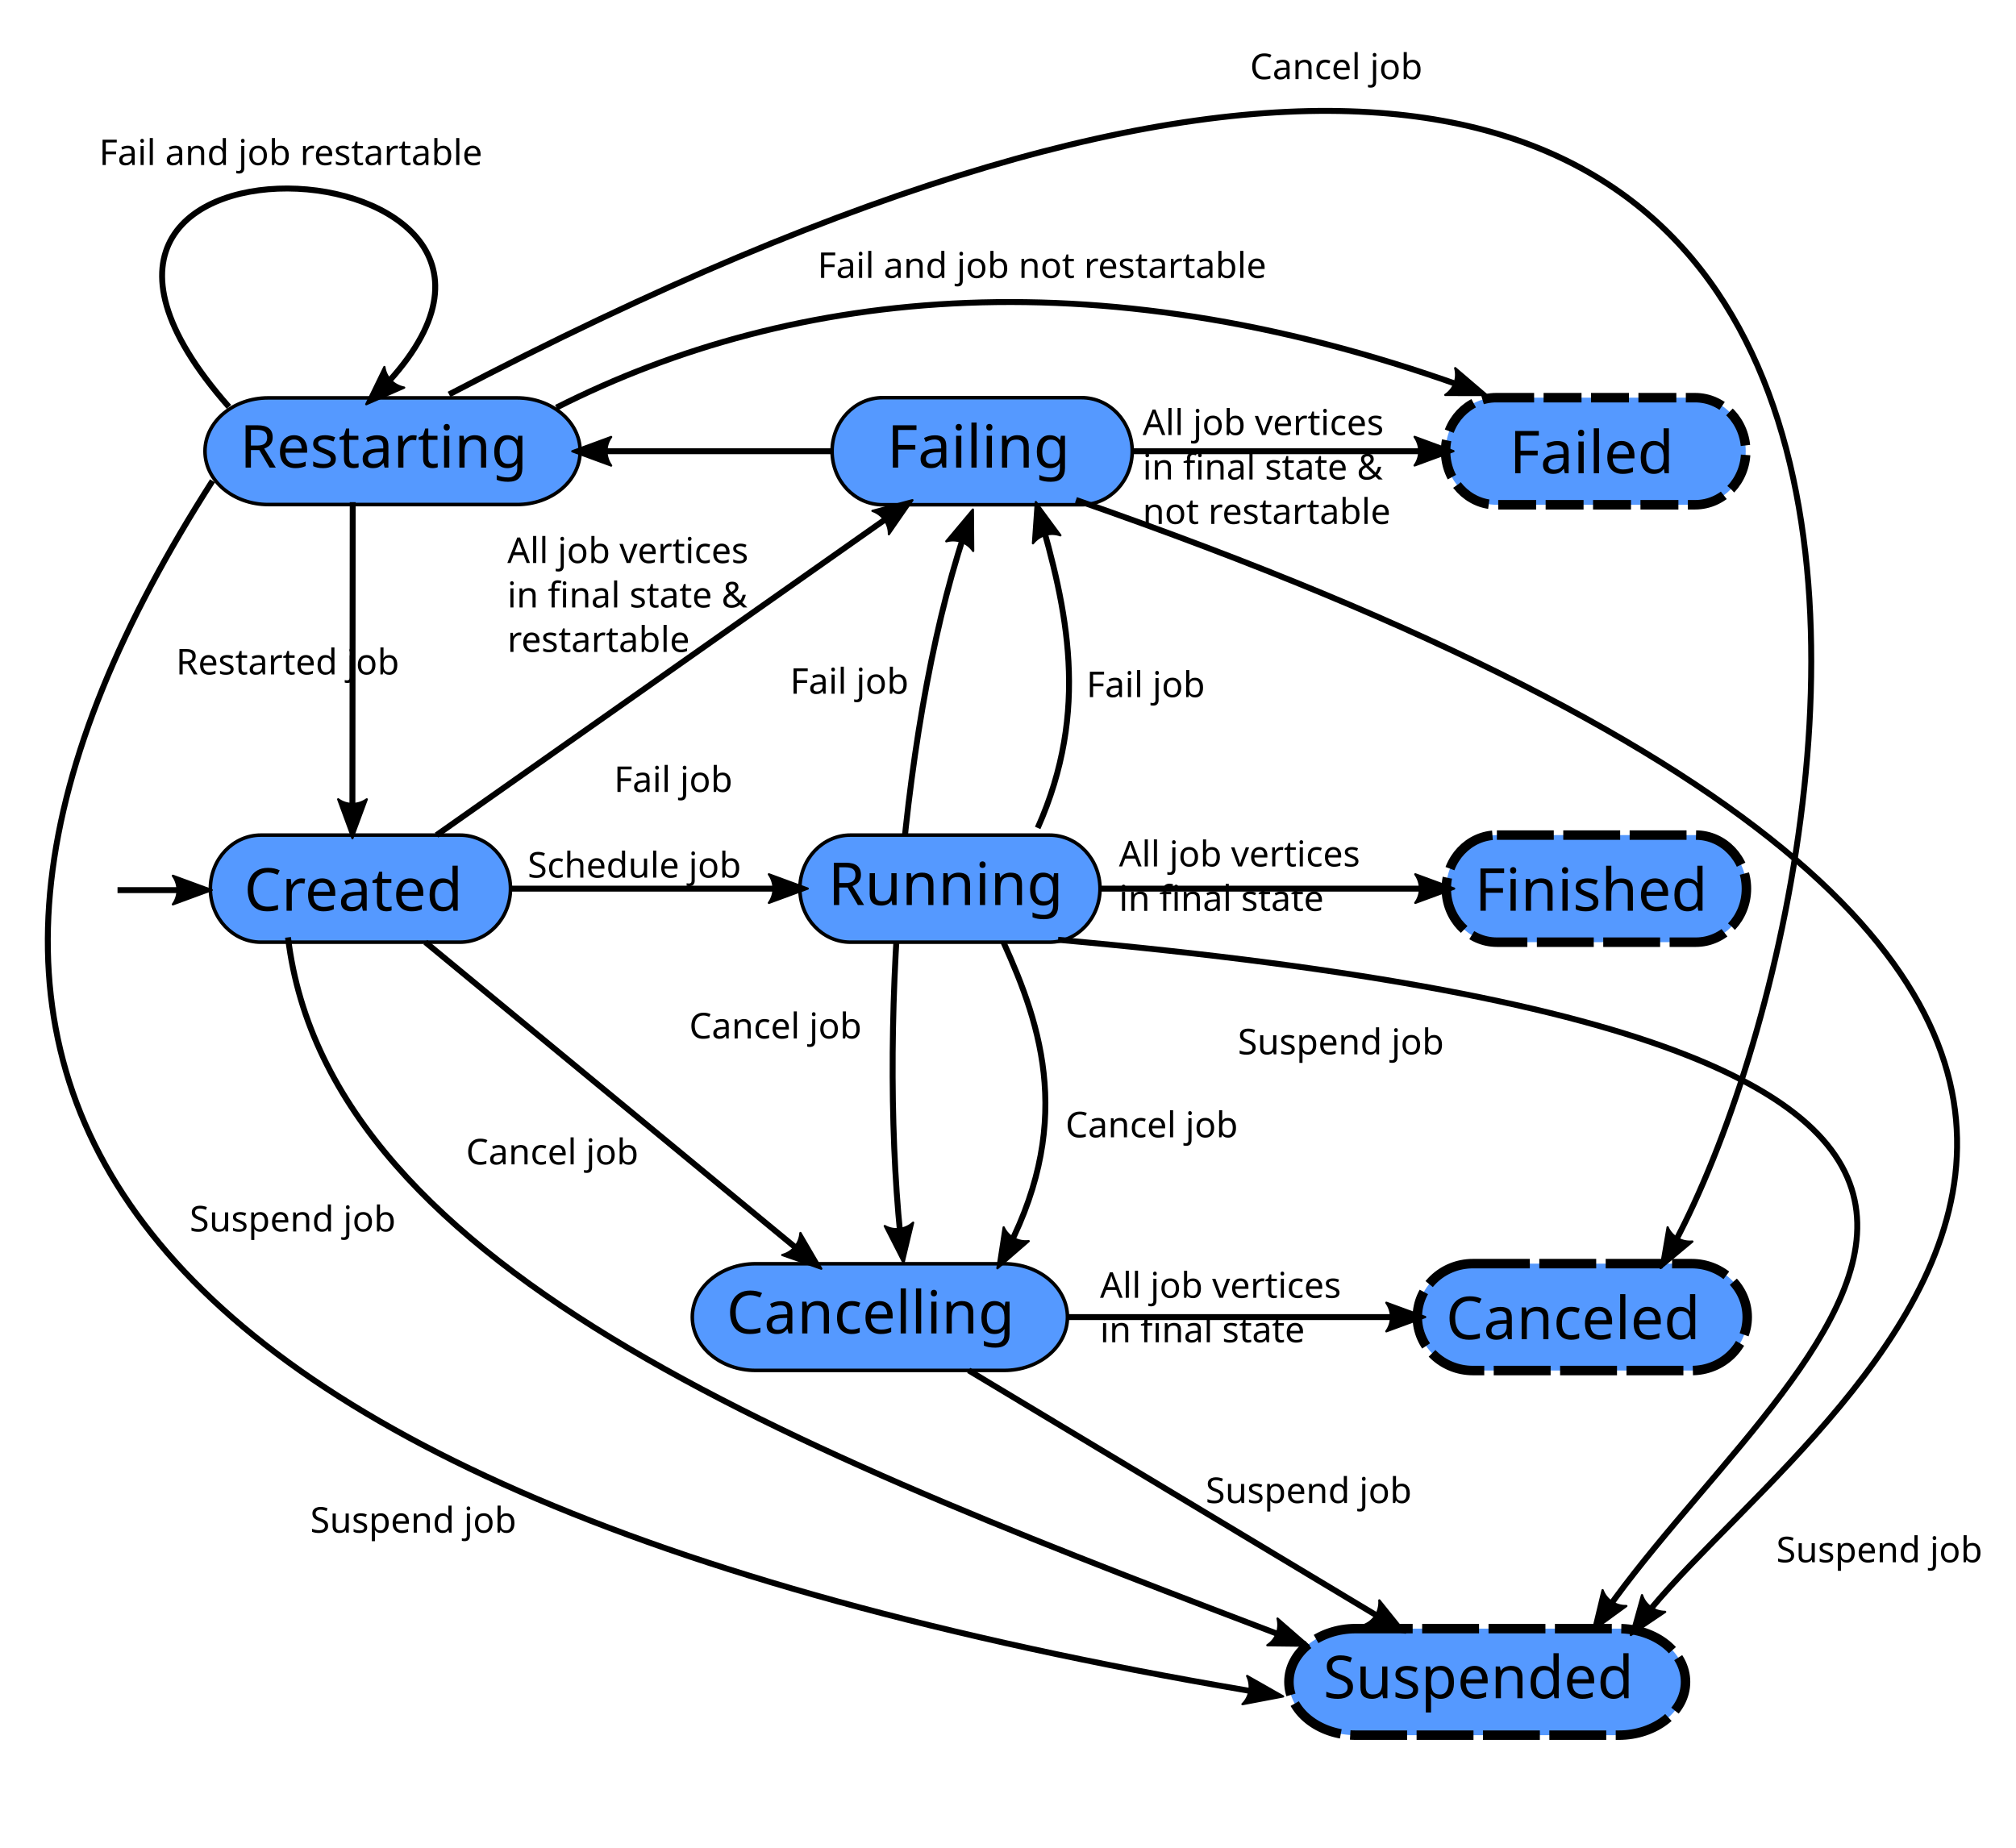
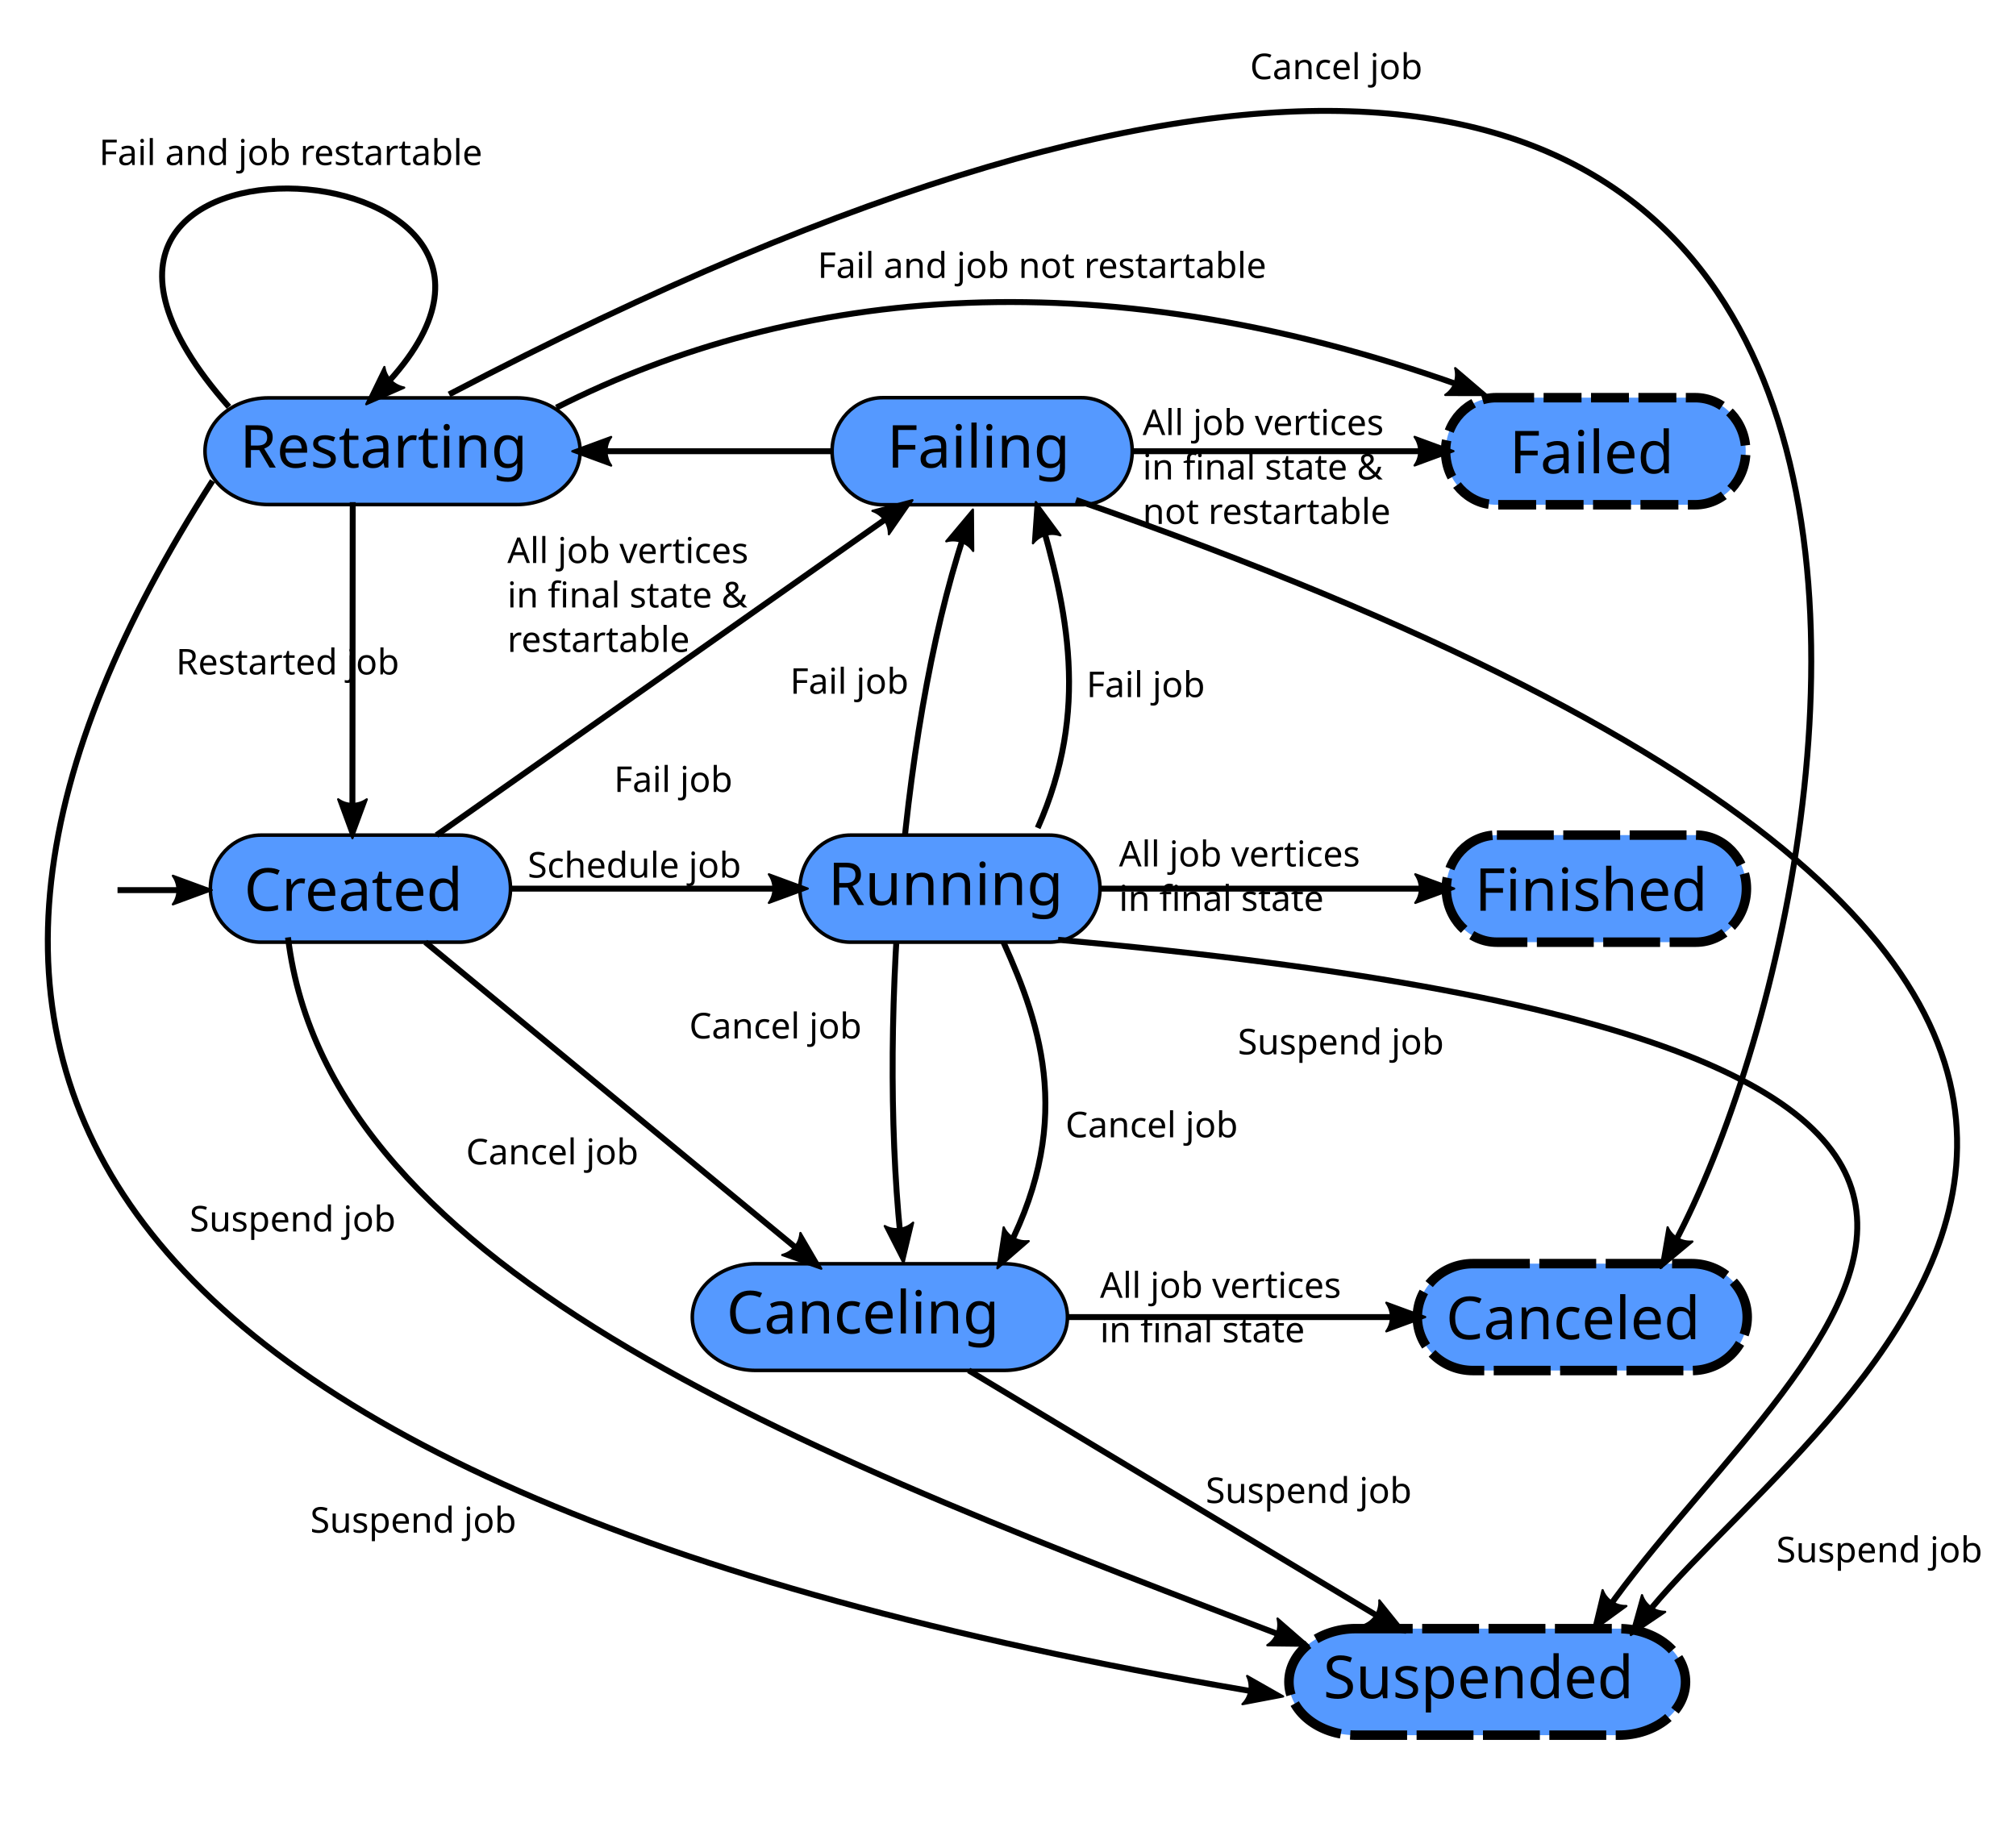
<svg xmlns="http://www.w3.org/2000/svg" width="240mm" height="220mm" viewBox="0 0 850.394 779.528" id="svg2" version="1.1">
  <defs id="defs4">
    <marker style="overflow:visible" id="marker4737" refX="0" refY="0" orient="auto">
      <path transform="scale(-0.6,-0.6)" d="M 8.719,4.034 -2.207,0.016 8.719,-4.002 c -1.745,2.372 -1.735,5.617 -6e-7,8.035 z" style="fill:#000000;fill-opacity:1;fill-rule:evenodd;stroke:#000000;stroke-width:0.625;stroke-linejoin:round;stroke-opacity:1" id="path4739" />
    </marker>
    <marker orient="auto" refY="0.0" refX="0.0" id="marker4552" style="overflow:visible;">
      <path id="path4298" d="M 0.0,0.0 L 5.0,-5.0 L -12.5,0.0 L 5.0,5.0 L 0.0,0.0 z " style="fill-rule:evenodd;stroke:#000000;stroke-width:1pt;stroke-opacity:1;fill:#000000;fill-opacity:1" transform="scale(0.8) rotate(180) translate(12.5,0)" />
    </marker>
    <marker style="overflow:visible" id="marker4551" refX="0" refY="0" orient="auto">
      <path transform="scale(-0.6,-0.6)" d="M 8.719,4.034 -2.207,0.016 8.719,-4.002 c -1.745,2.372 -1.735,5.617 -6e-7,8.035 z" style="fill:#000000;fill-opacity:1;fill-rule:evenodd;stroke:#000000;stroke-width:0.625;stroke-linejoin:round;stroke-opacity:1" id="path4553" />
    </marker>
    <marker orient="auto" refY="0.0" refX="0.0" id="Arrow2Mstart" style="overflow:visible">
      <path id="path4577" style="fill-rule:evenodd;stroke-width:0.625;stroke-linejoin:round;stroke:#000000;stroke-opacity:1;fill:#000000;fill-opacity:1" d="M 8.719,4.034 L -2.207,0.016 L 8.719,-4.002 C 6.973,-1.63 6.983,1.616 8.719,4.034 z " transform="scale(0.6) translate(0,0)" />
    </marker>
    <marker orient="auto" refY="0.0" refX="0.0" id="Arrow1Mstart" style="overflow:visible">
      <path id="path4559" d="M 0.0,0.0 L 5.0,-5.0 L -12.5,0.0 L 5.0,5.0 L 0.0,0.0 z " style="fill-rule:evenodd;stroke:#000000;stroke-width:1pt;stroke-opacity:1;fill:#000000;fill-opacity:1" transform="scale(0.4) translate(10,0)" />
    </marker>
    <marker style="overflow:visible" id="marker4407" refX="0" refY="0" orient="auto">
      <path transform="scale(-0.6,-0.6)" d="M 8.719,4.034 -2.207,0.016 8.719,-4.002 c -1.745,2.372 -1.735,5.617 -6e-7,8.035 z" style="fill:#000000;fill-opacity:1;fill-rule:evenodd;stroke:#000000;stroke-width:0.625;stroke-linejoin:round;stroke-opacity:1" id="path4409" />
    </marker>
    <marker orient="auto" refY="0" refX="0" id="marker4534" style="overflow:visible">
      <path id="path4536" style="fill:#000000;fill-opacity:1;fill-rule:evenodd;stroke:#000000;stroke-width:0.625;stroke-linejoin:round;stroke-opacity:1" d="M 8.719,4.034 -2.207,0.016 8.719,-4.002 c -1.745,2.372 -1.735,5.617 -6e-7,8.035 z" transform="scale(-0.6,-0.6)" />
    </marker>
    <marker style="overflow:visible" id="marker7718" refX="0" refY="0" orient="auto">
      <path transform="scale(-0.6,-0.6)" d="M 8.719,4.034 -2.207,0.016 8.719,-4.002 c -1.745,2.372 -1.735,5.617 -6e-7,8.035 z" style="fill:#000000;fill-opacity:1;fill-rule:evenodd;stroke:#000000;stroke-width:0.625;stroke-linejoin:round;stroke-opacity:1" id="path7720" />
    </marker>
    <marker orient="auto" refY="0" refX="0" id="marker6764" style="overflow:visible">
      <path id="path6766" style="fill:#000000;fill-opacity:1;fill-rule:evenodd;stroke:#000000;stroke-width:0.625;stroke-linejoin:round;stroke-opacity:1" d="M 8.719,4.034 -2.207,0.016 8.719,-4.002 c -1.745,2.372 -1.735,5.617 -6e-7,8.035 z" transform="scale(-0.6,-0.6)" />
    </marker>
    <marker style="overflow:visible" id="marker6634" refX="0" refY="0" orient="auto">
      <path transform="scale(-0.6,-0.6)" d="M 8.719,4.034 -2.207,0.016 8.719,-4.002 c -1.745,2.372 -1.735,5.617 -6e-7,8.035 z" style="fill:#000000;fill-opacity:1;fill-rule:evenodd;stroke:#000000;stroke-width:0.625;stroke-linejoin:round;stroke-opacity:1" id="path6636" />
    </marker>
    <marker orient="auto" refY="0" refX="0" id="marker6510" style="overflow:visible">
      <path id="path6512" style="fill:#000000;fill-opacity:1;fill-rule:evenodd;stroke:#000000;stroke-width:0.625;stroke-linejoin:round;stroke-opacity:1" d="M 8.719,4.034 -2.207,0.016 8.719,-4.002 c -1.745,2.372 -1.735,5.617 -6e-7,8.035 z" transform="scale(-0.6,-0.6)" />
    </marker>
    <marker style="overflow:visible" id="marker6392" refX="0" refY="0" orient="auto">
      <path transform="scale(-0.6,-0.6)" d="M 8.719,4.034 -2.207,0.016 8.719,-4.002 c -1.745,2.372 -1.735,5.617 -6e-7,8.035 z" style="fill:#000000;fill-opacity:1;fill-rule:evenodd;stroke:#000000;stroke-width:0.625;stroke-linejoin:round;stroke-opacity:1" id="path6394" />
    </marker>
    <marker orient="auto" refY="0" refX="0" id="marker6280" style="overflow:visible">
      <path id="path6282" style="fill:#000000;fill-opacity:1;fill-rule:evenodd;stroke:#000000;stroke-width:0.625;stroke-linejoin:round;stroke-opacity:1" d="M 8.719,4.034 -2.207,0.016 8.719,-4.002 c -1.745,2.372 -1.735,5.617 -6e-7,8.035 z" transform="scale(-0.6,-0.6)" />
    </marker>
    <marker style="overflow:visible" id="marker6174" refX="0" refY="0" orient="auto">
      <path transform="scale(-0.6,-0.6)" d="M 8.719,4.034 -2.207,0.016 8.719,-4.002 c -1.745,2.372 -1.735,5.617 -6e-7,8.035 z" style="fill:#000000;fill-opacity:1;fill-rule:evenodd;stroke:#000000;stroke-width:0.625;stroke-linejoin:round;stroke-opacity:1" id="path6176" />
    </marker>
    <marker orient="auto" refY="0" refX="0" id="marker6074" style="overflow:visible">
      <path id="path6076" style="fill:#000000;fill-opacity:1;fill-rule:evenodd;stroke:#000000;stroke-width:0.625;stroke-linejoin:round;stroke-opacity:1" d="M 8.719,4.034 -2.207,0.016 8.719,-4.002 c -1.745,2.372 -1.735,5.617 -6e-7,8.035 z" transform="scale(-0.6,-0.6)" />
    </marker>
    <marker orient="auto" refY="0" refX="0" id="marker5892" style="overflow:visible">
      <path id="path5894" style="fill:#000000;fill-opacity:1;fill-rule:evenodd;stroke:#000000;stroke-width:0.625;stroke-linejoin:round;stroke-opacity:1" d="M 8.719,4.034 -2.207,0.016 8.719,-4.002 c -1.745,2.372 -1.735,5.617 -6e-7,8.035 z" transform="scale(-0.6,-0.6)" />
    </marker>
    <marker style="overflow:visible" id="marker5237" refX="0" refY="0" orient="auto">
      <path transform="scale(-0.6,-0.6)" d="M 8.719,4.034 -2.207,0.016 8.719,-4.002 c -1.745,2.372 -1.735,5.617 -6e-7,8.035 z" style="fill:#000000;fill-opacity:1;fill-rule:evenodd;stroke:#000000;stroke-width:0.625;stroke-linejoin:round;stroke-opacity:1" id="path5239" />
    </marker>
    <marker orient="auto" refY="0" refX="0" id="marker5157" style="overflow:visible">
      <path id="path5159" style="fill:#000000;fill-opacity:1;fill-rule:evenodd;stroke:#000000;stroke-width:0.625;stroke-linejoin:round;stroke-opacity:1" d="M 8.719,4.034 -2.207,0.016 8.719,-4.002 c -1.745,2.372 -1.735,5.617 -6e-7,8.035 z" transform="scale(-0.6,-0.6)" />
    </marker>
    <marker style="overflow:visible" id="marker5075" refX="0" refY="0" orient="auto">
      <path transform="scale(-0.6,-0.6)" d="M 8.719,4.034 -2.207,0.016 8.719,-4.002 c -1.745,2.372 -1.735,5.617 -6e-7,8.035 z" style="fill:#000000;fill-opacity:1;fill-rule:evenodd;stroke:#000000;stroke-width:0.625;stroke-linejoin:round;stroke-opacity:1" id="path5077" />
    </marker>
    <marker orient="auto" refY="0" refX="0" id="marker5005" style="overflow:visible">
      <path id="path5007" style="fill:#000000;fill-opacity:1;fill-rule:evenodd;stroke:#000000;stroke-width:0.625;stroke-linejoin:round;stroke-opacity:1" d="M 8.719,4.034 -2.207,0.016 8.719,-4.002 c -1.745,2.372 -1.735,5.617 -6e-7,8.035 z" transform="scale(-0.6,-0.6)" />
    </marker>
    <marker style="overflow:visible" id="marker4947" refX="0" refY="0" orient="auto">
      <path transform="scale(-0.6,-0.6)" d="M 8.719,4.034 -2.207,0.016 8.719,-4.002 c -1.745,2.372 -1.735,5.617 -6e-7,8.035 z" style="fill:#000000;fill-opacity:1;fill-rule:evenodd;stroke:#000000;stroke-width:0.625;stroke-linejoin:round;stroke-opacity:1" id="path4949" />
    </marker>
    <marker orient="auto" refY="0" refX="0" id="marker4831" style="overflow:visible">
      <path id="path4833" style="fill:#000000;fill-opacity:1;fill-rule:evenodd;stroke:#000000;stroke-width:0.625;stroke-linejoin:round;stroke-opacity:1" d="M 8.719,4.034 -2.207,0.016 8.719,-4.002 c -1.745,2.372 -1.735,5.617 -6e-7,8.035 z" transform="scale(-0.6,-0.6)" />
    </marker>
    <marker orient="auto" refY="0" refX="0" id="Arrow2Mend" style="overflow:visible">
      <path id="path4486" style="fill:#000000;fill-opacity:1;fill-rule:evenodd;stroke:#000000;stroke-width:0.625;stroke-linejoin:round;stroke-opacity:1" d="M 8.719,4.034 -2.207,0.016 8.719,-4.002 c -1.745,2.372 -1.735,5.617 -6e-7,8.035 z" transform="scale(-0.6,-0.6)" />
    </marker>
    <marker orient="auto" refY="0" refX="0" id="Arrow2Lend" style="overflow:visible">
      <path id="path4480" style="fill:#000000;fill-opacity:1;fill-rule:evenodd;stroke:#000000;stroke-width:0.625;stroke-linejoin:round;stroke-opacity:1" d="M 8.719,4.034 -2.207,0.016 8.719,-4.002 c -1.745,2.372 -1.735,5.617 -6e-7,8.035 z" transform="matrix(-1.1,0,0,-1.1,-1.1,0)" />
    </marker>
    <marker orient="auto" refY="0" refX="0" id="Arrow1Lend" style="overflow:visible">
      <path id="path4462" d="M 0,0 5,-5 -12.5,0 5,5 0,0 Z" style="fill:#000000;fill-opacity:1;fill-rule:evenodd;stroke:#000000;stroke-width:1pt;stroke-opacity:1" transform="matrix(-0.8,0,0,-0.8,-10,0)" />
    </marker>
    <marker orient="auto" refY="0" refX="0" id="Arrow1Mend" style="overflow:visible">
      <path id="path4468" d="M 0,0 5,-5 -12.5,0 5,5 0,0 Z" style="fill:#000000;fill-opacity:1;fill-rule:evenodd;stroke:#000000;stroke-width:1pt;stroke-opacity:1" transform="matrix(-0.4,0,0,-0.4,-4,0)" />
    </marker>
  </defs>
  <g id="layer1" transform="translate(0,-272.8347)">
    <path style="fill:none;fill-rule:evenodd;stroke:#000000;stroke-width:2.5;stroke-linecap:butt;stroke-linejoin:miter;stroke-miterlimit:4;stroke-dasharray:none;stroke-opacity:1;marker-start:url(#Arrow2Mstart);marker-end:url(#marker4407)" d="M 409.286,490.934 C 380,572.362 370,712.362 380.714,802.362" id="path3473" />
    <g id="g4324" transform="translate(9.714286,162.3419)">
      <rect ry="22.587" rx="21.337" y="462.811" x="79.02" height="45.174" width="126.603" id="rect4140" style="opacity:1;fill:#5599ff;fill-opacity:1;stroke:#000000;stroke-width:1.5;stroke-linejoin:round;stroke-miterlimit:4;stroke-dasharray:none;stroke-dashoffset:0;stroke-opacity:1" />
      <text id="text4142" y="494.718" x="93.243" style="font-style:normal;font-variant:normal;font-weight:normal;font-stretch:normal;font-size:25px;line-height:125%;font-family:sans-serif;-inkscape-font-specification:'sans-serif, Normal';text-align:start;letter-spacing:0px;word-spacing:0px;writing-mode:lr-tb;text-anchor:start;fill:#000000;fill-opacity:1;stroke:none;stroke-width:1px;stroke-linecap:butt;stroke-linejoin:miter;stroke-opacity:1" xml:space="preserve">
        <tspan y="494.718" x="93.243" id="tspan4144">Created</tspan>
      </text>
    </g>
    <g id="g4286" transform="translate(0.439117,231.6635)">
      <rect style="opacity:1;fill:#5599ff;fill-opacity:1;stroke:#000000;stroke-width:1.5;stroke-linejoin:round;stroke-miterlimit:4;stroke-dasharray:none;stroke-dashoffset:0;stroke-opacity:1" id="rect4254" width="126.603" height="45.174" x="336.968" y="393.489" rx="21.337" ry="22.587" />
      <text xml:space="preserve" style="font-style:normal;font-variant:normal;font-weight:normal;font-stretch:normal;font-size:25px;line-height:125%;font-family:sans-serif;-inkscape-font-specification:'sans-serif, Normal';text-align:start;letter-spacing:0px;word-spacing:0px;writing-mode:lr-tb;text-anchor:start;fill:#000000;fill-opacity:1;stroke:none;stroke-width:1px;stroke-linecap:butt;stroke-linejoin:miter;stroke-opacity:1" x="348.884" y="422.973" id="text4182">
        <tspan id="tspan4184" x="348.884" y="422.973">Running</tspan>
      </text>
    </g>
    <g id="g4426" transform="translate(78,166)">
      <rect style="opacity:1;fill:#5599ff;fill-opacity:1;stroke:#000000;stroke-width:4;stroke-linejoin:round;stroke-miterlimit:4;stroke-dasharray:24, 4;stroke-dashoffset:0;stroke-opacity:1" id="rect4260" width="126.603" height="45.174" x="532.08" y="459.153" rx="21.337" ry="22.587" />
      <text id="text4199" y="491.06" x="544.069" style="font-style:normal;font-variant:normal;font-weight:normal;font-stretch:normal;font-size:25px;line-height:125%;font-family:sans-serif;-inkscape-font-specification:'sans-serif, Normal';text-align:start;letter-spacing:0px;word-spacing:0px;writing-mode:lr-tb;text-anchor:start;fill:#000000;fill-opacity:1;stroke:none;stroke-width:1px;stroke-linecap:butt;stroke-linejoin:miter;stroke-opacity:1" xml:space="preserve">
        <tspan y="491.06" x="544.069" id="tspan4201">Finished</tspan>
      </text>
    </g>
    <g id="g4276" transform="translate(31.198,175.9134)">
      <rect style="opacity:1;fill:#5599ff;fill-opacity:1;stroke:#000000;stroke-width:1.5;stroke-linejoin:round;stroke-miterlimit:4;stroke-dasharray:none;stroke-dashoffset:0;stroke-opacity:1" id="rect4256" width="126.603" height="45.174" x="319.795" y="264.695" rx="21.337" ry="22.587" />
      <text id="text4216" y="294.179" x="342.99" style="font-style:normal;font-variant:normal;font-weight:normal;font-stretch:normal;font-size:25px;line-height:125%;font-family:sans-serif;-inkscape-font-specification:'sans-serif, Normal';text-align:start;letter-spacing:0px;word-spacing:0px;writing-mode:lr-tb;text-anchor:start;fill:#000000;fill-opacity:1;stroke:none;stroke-width:1px;stroke-linecap:butt;stroke-linejoin:miter;stroke-opacity:1" xml:space="preserve">
        <tspan y="294.179" x="342.99" id="tspan4218">Failing</tspan>
      </text>
    </g>
    <g id="g4421" transform="translate(80,166)">
      <rect ry="22.587" rx="21.337" y="274.608" x="529.785" height="45.174" width="126.603" id="rect4258" style="opacity:1;fill:#5599ff;fill-opacity:1;stroke:#000000;stroke-width:4;stroke-linejoin:round;stroke-miterlimit:4;stroke-dasharray:16, 4;stroke-dashoffset:0;stroke-opacity:1" />
      <text xml:space="preserve" style="font-style:normal;font-variant:normal;font-weight:normal;font-stretch:normal;font-size:25px;line-height:125%;font-family:sans-serif;-inkscape-font-specification:'sans-serif, Normal';text-align:start;letter-spacing:0px;word-spacing:0px;writing-mode:lr-tb;text-anchor:start;fill:#000000;fill-opacity:1;stroke:none;stroke-width:1px;stroke-linecap:butt;stroke-linejoin:miter;stroke-opacity:1" x="556.715" y="306.515" id="text4222">
        <tspan id="tspan4224" x="556.715" y="306.515">Failed</tspan>
      </text>
    </g>
    <g id="g4416" transform="translate(54,166)">
      <rect ry="22.5" rx="26.67" y="639.993" x="238.029" height="45" width="158.249" id="rect4252" style="opacity:1;fill:#5599ff;fill-opacity:1;stroke:#000000;stroke-width:1.5;stroke-linejoin:round;stroke-miterlimit:4;stroke-dasharray:none;stroke-dashoffset:0;stroke-opacity:1" />
      <text id="text4228" y="669.39" x="252.426" style="font-style:normal;font-variant:normal;font-weight:normal;font-stretch:normal;font-size:25px;line-height:125%;font-family:sans-serif;-inkscape-font-specification:'sans-serif, Normal';text-align:start;letter-spacing:0px;word-spacing:0px;writing-mode:lr-tb;text-anchor:start;fill:#000000;fill-opacity:1;stroke:none;stroke-width:1px;stroke-linecap:butt;stroke-linejoin:miter;stroke-opacity:1" xml:space="preserve">
-         <tspan y="669.39" x="252.426" id="tspan4230">Cancelling</tspan>
+         <tspan y="669.39" x="252.426" id="tspan4230">Canceling</tspan>
      </text>
    </g>
    <g id="g4431" transform="translate(78,166)">
      <rect ry="22.551" rx="23.453" y="639.942" x="519.86" height="45.103" width="139.158" id="rect4262" style="opacity:1;fill:#5599ff;fill-opacity:1;stroke:#000000;stroke-width:4;stroke-linejoin:round;stroke-miterlimit:4;stroke-dasharray:24, 4;stroke-dashoffset:0;stroke-opacity:1" />
      <text xml:space="preserve" style="font-style:normal;font-variant:normal;font-weight:normal;font-stretch:normal;font-size:25px;line-height:125%;font-family:sans-serif;-inkscape-font-specification:'sans-serif, Normal';text-align:start;letter-spacing:0px;word-spacing:0px;writing-mode:lr-tb;text-anchor:start;fill:#000000;fill-opacity:1;stroke:none;stroke-width:1px;stroke-linecap:butt;stroke-linejoin:miter;stroke-opacity:1" x="531.914" y="671.813" id="text4234">
        <tspan id="tspan4236" x="531.914" y="671.813">Canceled</tspan>
      </text>
    </g>
    <g id="g4411" transform="translate(54,166)">
      <rect style="opacity:1;fill:#5599ff;fill-opacity:1;stroke:#000000;stroke-width:1.5;stroke-linejoin:round;stroke-miterlimit:4;stroke-dasharray:none;stroke-dashoffset:0;stroke-opacity:1" id="rect4250" width="158.249" height="45" x="32.469" y="274.695" rx="26.67" ry="22.5" />
      <text id="text4240" y="304.092" x="47.171" style="font-style:normal;font-variant:normal;font-weight:normal;font-stretch:normal;font-size:25px;line-height:125%;font-family:sans-serif;-inkscape-font-specification:'sans-serif, Normal';text-align:start;letter-spacing:0px;word-spacing:0px;writing-mode:lr-tb;text-anchor:start;fill:#000000;fill-opacity:1;stroke:none;stroke-width:1px;stroke-linecap:butt;stroke-linejoin:miter;stroke-opacity:1" xml:space="preserve">
        <tspan y="304.092" x="47.171" id="tspan4242">Restarting</tspan>
      </text>
    </g>
    <g id="g4436" transform="translate(51.14286,169.5714)">
      <rect style="opacity:1;fill:#5599ff;fill-opacity:1;stroke:#000000;stroke-width:4;stroke-linejoin:round;stroke-miterlimit:4;stroke-dasharray:24, 4;stroke-dashoffset:0;stroke-opacity:1" id="rect4264" width="167.294" height="44.954" x="492.557" y="790.352" rx="28.195" ry="22.477" />
      <text xml:space="preserve" style="font-style:normal;font-variant:normal;font-weight:normal;font-stretch:normal;font-size:25px;line-height:125%;font-family:sans-serif;-inkscape-font-specification:'sans-serif, Normal';text-align:start;letter-spacing:0px;word-spacing:0px;writing-mode:lr-tb;text-anchor:start;fill:#000000;fill-opacity:1;stroke:none;stroke-width:1px;stroke-linecap:butt;stroke-linejoin:miter;stroke-opacity:1" x="507.032" y="819.726" id="text4246">
        <tspan id="tspan4248" x="507.032" y="819.726">Suspended</tspan>
      </text>
    </g>
    <path style="fill:none;fill-rule:evenodd;stroke:#000000;stroke-width:2.5;stroke-linecap:butt;stroke-linejoin:miter;stroke-miterlimit:4;stroke-dasharray:none;stroke-opacity:1;marker-end:url(#Arrow2Mend)" d="m 215.337,647.74 122.07,0" id="path4441" />
    <path style="fill:none;fill-rule:evenodd;stroke:#000000;stroke-width:2.5;stroke-linecap:butt;stroke-linejoin:miter;stroke-miterlimit:4;stroke-dasharray:none;stroke-opacity:1;marker-end:url(#marker4831)" d="m 464.01,647.74 146.07,0" id="path4443" />
    <path style="fill:none;fill-rule:evenodd;stroke:#000000;stroke-width:2.5;stroke-linecap:butt;stroke-linejoin:miter;stroke-miterlimit:4;stroke-dasharray:none;stroke-opacity:1;marker-end:url(#marker5157)" d="M 184.134,625.153 382.196,485.782" id="path4445" />
    <path style="fill:none;fill-rule:evenodd;stroke:#000000;stroke-width:2.5;stroke-linecap:butt;stroke-linejoin:miter;stroke-miterlimit:4;stroke-dasharray:none;stroke-opacity:1;marker-end:url(#marker5075)" d="m 477.596,463.195 132.189,10e-6" id="path4447" />
    <path style="fill:none;fill-rule:evenodd;stroke:#000000;stroke-width:2.5;stroke-linecap:butt;stroke-linejoin:miter;stroke-miterlimit:4;stroke-dasharray:none;stroke-opacity:1;marker-end:url(#marker4947)" d="M 179.417,670.327 343.878,805.993" id="path4449" />
    <path style="fill:none;fill-rule:evenodd;stroke:#000000;stroke-width:2.5;stroke-linecap:butt;stroke-linejoin:miter;stroke-miterlimit:4;stroke-dasharray:none;stroke-opacity:1;marker-end:url(#marker5005)" d="m 450.278,828.493 147.582,3e-5" id="path4451" />
    <path style="fill:none;fill-rule:evenodd;stroke:#000000;stroke-width:2.5;stroke-linecap:butt;stroke-linejoin:miter;stroke-miterlimit:4;stroke-dasharray:none;stroke-opacity:1;marker-end:url(#marker5237)" d="M 121.486,668.307 C 138.781,811.615 345.262,888.309 548.956,965.984" id="path4453" />
    <text xml:space="preserve" style="font-style:normal;font-variant:normal;font-weight:normal;font-stretch:normal;font-size:25px;line-height:125%;font-family:sans-serif;-inkscape-font-specification:'sans-serif, Normal';text-align:start;letter-spacing:0px;word-spacing:0px;writing-mode:lr-tb;text-anchor:start;fill:#000000;fill-opacity:1;stroke:none;stroke-width:1px;stroke-linecap:butt;stroke-linejoin:miter;stroke-opacity:1" x="222.571" y="643.077" id="text4913">
      <tspan id="tspan4915" x="222.571" y="643.077" style="font-style:normal;font-variant:normal;font-weight:normal;font-stretch:normal;font-size:15px;line-height:125%;font-family:sans-serif;-inkscape-font-specification:'sans-serif, Normal';text-align:start;writing-mode:lr-tb;text-anchor:start">Schedule job</tspan>
    </text>
    <text xml:space="preserve" style="font-style:normal;font-variant:normal;font-weight:normal;font-stretch:normal;font-size:25px;line-height:125%;font-family:sans-serif;-inkscape-font-specification:'sans-serif, Normal';text-align:start;letter-spacing:0px;word-spacing:0px;writing-mode:lr-tb;text-anchor:start;fill:#000000;fill-opacity:1;stroke:none;stroke-width:1px;stroke-linecap:butt;stroke-linejoin:miter;stroke-opacity:1" x="472" y="638.362" id="text4929">
      <tspan id="tspan4931" x="472" y="638.362" style="font-style:normal;font-variant:normal;font-weight:normal;font-stretch:normal;font-size:15px;line-height:125%;font-family:sans-serif;-inkscape-font-specification:'sans-serif, Normal';text-align:start;writing-mode:lr-tb;text-anchor:start">All job vertices </tspan>
      <tspan x="472" y="657.112" style="font-style:normal;font-variant:normal;font-weight:normal;font-stretch:normal;font-size:15px;line-height:125%;font-family:sans-serif;-inkscape-font-specification:'sans-serif, Normal';text-align:start;writing-mode:lr-tb;text-anchor:start" id="tspan4933">in final state</tspan>
    </text>
    <text xml:space="preserve" style="font-style:normal;font-variant:normal;font-weight:normal;font-stretch:normal;font-size:25px;line-height:125%;font-family:sans-serif;-inkscape-font-specification:'sans-serif, Normal';text-align:start;letter-spacing:0px;word-spacing:0px;writing-mode:lr-tb;text-anchor:start;fill:#000000;fill-opacity:1;stroke:none;stroke-width:1px;stroke-linecap:butt;stroke-linejoin:miter;stroke-opacity:1" x="464" y="820.362" id="text5063">
      <tspan id="tspan5065" x="464" y="820.362" style="font-style:normal;font-variant:normal;font-weight:normal;font-stretch:normal;font-size:15px;line-height:125%;font-family:sans-serif;-inkscape-font-specification:'sans-serif, Normal';text-align:start;writing-mode:lr-tb;text-anchor:start">All job vertices </tspan>
      <tspan x="464" y="839.112" id="tspan5067" style="font-style:normal;font-variant:normal;font-weight:normal;font-stretch:normal;font-size:15px;line-height:125%;font-family:sans-serif;-inkscape-font-specification:'sans-serif, Normal';text-align:start;writing-mode:lr-tb;text-anchor:start">in final state</tspan>
    </text>
    <text xml:space="preserve" style="font-style:normal;font-variant:normal;font-weight:normal;font-stretch:normal;font-size:25px;line-height:125%;font-family:sans-serif;-inkscape-font-specification:'sans-serif, Normal';text-align:start;letter-spacing:0px;word-spacing:0px;writing-mode:lr-tb;text-anchor:start;fill:#000000;fill-opacity:1;stroke:none;stroke-width:1px;stroke-linecap:butt;stroke-linejoin:miter;stroke-opacity:1" x="482" y="456.362" id="text5139">
      <tspan id="tspan5141" x="482" y="456.362" style="font-style:normal;font-variant:normal;font-weight:normal;font-stretch:normal;font-size:15px;line-height:125%;font-family:sans-serif;-inkscape-font-specification:'sans-serif, Normal';text-align:start;writing-mode:lr-tb;text-anchor:start">All job vertices </tspan>
      <tspan x="482" y="475.112" style="font-style:normal;font-variant:normal;font-weight:normal;font-stretch:normal;font-size:15px;line-height:125%;font-family:sans-serif;-inkscape-font-specification:'sans-serif, Normal';text-align:start;writing-mode:lr-tb;text-anchor:start" id="tspan5143">in final state &amp; </tspan>
      <tspan x="482" y="493.862" style="font-style:normal;font-variant:normal;font-weight:normal;font-stretch:normal;font-size:15px;line-height:125%;font-family:sans-serif;-inkscape-font-specification:'sans-serif, Normal';text-align:start;writing-mode:lr-tb;text-anchor:start" id="tspan5145">not restartable</tspan>
    </text>
    <text xml:space="preserve" style="font-style:normal;font-variant:normal;font-weight:normal;font-stretch:normal;font-size:25px;line-height:125%;font-family:sans-serif;-inkscape-font-specification:'sans-serif, Normal';text-align:start;letter-spacing:0px;word-spacing:0px;writing-mode:lr-tb;text-anchor:start;fill:#000000;fill-opacity:1;stroke:none;stroke-width:1px;stroke-linecap:butt;stroke-linejoin:miter;stroke-opacity:1" x="259" y="606.934" id="text5227">
      <tspan id="tspan5229" x="259" y="606.934" style="font-style:normal;font-variant:normal;font-weight:normal;font-stretch:normal;font-size:15px;line-height:125%;font-family:sans-serif;-inkscape-font-specification:'sans-serif, Normal';text-align:start;writing-mode:lr-tb;text-anchor:start">Fail job</tspan>
    </text>
    <text xml:space="preserve" style="font-style:normal;font-variant:normal;font-weight:normal;font-stretch:normal;font-size:25px;line-height:125%;font-family:sans-serif;-inkscape-font-specification:'sans-serif, Normal';text-align:start;letter-spacing:0px;word-spacing:0px;writing-mode:lr-tb;text-anchor:start;fill:#000000;fill-opacity:1;stroke:none;stroke-width:1px;stroke-linecap:butt;stroke-linejoin:miter;stroke-opacity:1" x="196.571" y="764.076" id="text5565">
      <tspan id="tspan5567" x="196.571" y="764.076" style="font-style:normal;font-variant:normal;font-weight:normal;font-stretch:normal;font-size:15px;line-height:125%;font-family:sans-serif;-inkscape-font-specification:'sans-serif, Normal';text-align:start;writing-mode:lr-tb;text-anchor:start">Cancel job</tspan>
    </text>
    <path style="fill:none;fill-rule:evenodd;stroke:#000000;stroke-width:2.5;stroke-linecap:butt;stroke-linejoin:miter;stroke-miterlimit:4;stroke-dasharray:none;stroke-opacity:1;marker-end:url(#marker5892)" d="m 350.993,463.195 -106.275,-1e-5" id="path5569" />
    <path style="fill:none;fill-rule:evenodd;stroke:#000000;stroke-width:2.5;stroke-linecap:butt;stroke-linejoin:miter;stroke-miterlimit:4;stroke-dasharray:none;stroke-opacity:1;marker-end:url(#marker6174)" d="M 453.868,483.762 C 1064.715,696.282 753.484,871.767 689.844,959.923" id="path5571" />
    <path style="fill:none;fill-rule:evenodd;stroke:#000000;stroke-width:2.5;stroke-linecap:butt;stroke-linejoin:miter;stroke-miterlimit:4;stroke-dasharray:none;stroke-opacity:1;marker-end:url(#marker6280)" d="M 446.309,669.317 C 966.503,715.924 749.288,844.818 673.744,957.903" id="path5573" />
    <path style="fill:none;fill-rule:evenodd;stroke:#000000;stroke-width:2.5;stroke-linecap:butt;stroke-linejoin:miter;stroke-miterlimit:4;stroke-dasharray:none;stroke-opacity:1;marker-end:url(#marker6392)" d="M 408.607,850.993 589.931,959.923" id="path5575" />
    <path style="fill:none;fill-rule:evenodd;stroke:#000000;stroke-width:2.5;stroke-linecap:butt;stroke-linejoin:miter;stroke-miterlimit:4;stroke-dasharray:none;stroke-opacity:1;marker-end:url(#marker6074)" d="M 189.433,439.228 C 890,72.362 790,652.362 702.118,804.932" id="path5579" />
    <path style="fill:none;fill-rule:evenodd;stroke:#000000;stroke-width:2.5;stroke-linecap:butt;stroke-linejoin:miter;stroke-miterlimit:4;stroke-dasharray:none;stroke-opacity:1;marker-end:url(#marker6764)" d="m 148.788,484.685 -0.144,138.447" id="path5581" />
    <path style="fill:none;fill-rule:evenodd;stroke:#000000;stroke-width:2.5;stroke-linecap:butt;stroke-linejoin:miter;stroke-miterlimit:4;stroke-dasharray:none;stroke-opacity:1;marker-end:url(#marker6510)" d="m 437.727,622.122 c 22.198,-49.884 12.354,-92.373 0.159,-134.32" id="path5585" />
    <path style="fill:none;fill-rule:evenodd;stroke:#000000;stroke-width:2.5;stroke-linecap:butt;stroke-linejoin:miter;stroke-miterlimit:4;stroke-dasharray:none;stroke-opacity:1;marker-end:url(#marker6634)" d="m 423.279,670.327 c 16.08,35.646 30.495,77.659 -0.97,134.656" id="path5587" />
    <path style="fill:none;fill-rule:evenodd;stroke:#000000;stroke-width:2.5;stroke-linecap:butt;stroke-linejoin:miter;stroke-miterlimit:4;stroke-dasharray:none;stroke-opacity:1;marker-end:url(#marker7718)" d="M 234.714,444.791 C 335.261,393.866 466.463,380.035 624,438.362" id="path7710" />
    <text xml:space="preserve" style="font-style:normal;font-variant:normal;font-weight:normal;font-stretch:normal;font-size:25px;line-height:125%;font-family:sans-serif;-inkscape-font-specification:'sans-serif, Normal';text-align:start;letter-spacing:0px;word-spacing:0px;writing-mode:lr-tb;text-anchor:start;fill:#000000;fill-opacity:1;stroke:none;stroke-width:1px;stroke-linecap:butt;stroke-linejoin:miter;stroke-opacity:1" x="74.244" y="557.372" id="text8166">
      <tspan id="tspan8168" x="74.244" y="557.372" style="font-style:normal;font-variant:normal;font-weight:normal;font-stretch:normal;font-size:15px;line-height:125%;font-family:sans-serif;-inkscape-font-specification:'sans-serif, Normal';text-align:start;writing-mode:lr-tb;text-anchor:start">Restarted job</tspan>
    </text>
    <text xml:space="preserve" style="font-style:normal;font-variant:normal;font-weight:normal;font-stretch:normal;font-size:25px;line-height:125%;font-family:sans-serif;-inkscape-font-specification:'sans-serif, Normal';text-align:start;letter-spacing:0px;word-spacing:0px;writing-mode:lr-tb;text-anchor:start;fill:#000000;fill-opacity:1;stroke:none;stroke-width:1px;stroke-linecap:butt;stroke-linejoin:miter;stroke-opacity:1" x="130.877" y="919.435" id="text8170">
      <tspan id="tspan8172" x="130.877" y="919.435" style="font-style:normal;font-variant:normal;font-weight:normal;font-stretch:normal;font-size:15px;line-height:125%;font-family:sans-serif;-inkscape-font-specification:'sans-serif, Normal';text-align:start;writing-mode:lr-tb;text-anchor:start">Suspend job</tspan>
    </text>
    <text id="text8174" y="906.934" x="508.571" style="font-style:normal;font-variant:normal;font-weight:normal;font-stretch:normal;font-size:25px;line-height:125%;font-family:sans-serif;-inkscape-font-specification:'sans-serif, Normal';text-align:start;letter-spacing:0px;word-spacing:0px;writing-mode:lr-tb;text-anchor:start;fill:#000000;fill-opacity:1;stroke:none;stroke-width:1px;stroke-linecap:butt;stroke-linejoin:miter;stroke-opacity:1" xml:space="preserve">
      <tspan style="font-style:normal;font-variant:normal;font-weight:normal;font-stretch:normal;font-size:15px;line-height:125%;font-family:sans-serif;-inkscape-font-specification:'sans-serif, Normal';text-align:start;writing-mode:lr-tb;text-anchor:start" y="906.934" x="508.571" id="tspan8176">Suspend job</tspan>
    </text>
    <text xml:space="preserve" style="font-style:normal;font-variant:normal;font-weight:normal;font-stretch:normal;font-size:25px;line-height:125%;font-family:sans-serif;-inkscape-font-specification:'sans-serif, Normal';text-align:start;letter-spacing:0px;word-spacing:0px;writing-mode:lr-tb;text-anchor:start;fill:#000000;fill-opacity:1;stroke:none;stroke-width:1px;stroke-linecap:butt;stroke-linejoin:miter;stroke-opacity:1" x="749.286" y="931.934" id="text8178">
      <tspan id="tspan8180" x="749.286" y="931.934" style="font-style:normal;font-variant:normal;font-weight:normal;font-stretch:normal;font-size:15px;line-height:125%;font-family:sans-serif;-inkscape-font-specification:'sans-serif, Normal';text-align:start;writing-mode:lr-tb;text-anchor:start">Suspend job</tspan>
    </text>
    <text id="text8182" y="717.648" x="522.143" style="font-style:normal;font-variant:normal;font-weight:normal;font-stretch:normal;font-size:25px;line-height:125%;font-family:sans-serif;-inkscape-font-specification:'sans-serif, Normal';text-align:start;letter-spacing:0px;word-spacing:0px;writing-mode:lr-tb;text-anchor:start;fill:#000000;fill-opacity:1;stroke:none;stroke-width:1px;stroke-linecap:butt;stroke-linejoin:miter;stroke-opacity:1" xml:space="preserve">
      <tspan style="font-style:normal;font-variant:normal;font-weight:normal;font-stretch:normal;font-size:15px;line-height:125%;font-family:sans-serif;-inkscape-font-specification:'sans-serif, Normal';text-align:start;writing-mode:lr-tb;text-anchor:start" y="717.648" x="522.143" id="tspan8184">Suspend job</tspan>
    </text>
    <text id="text8186" y="752.648" x="449.429" style="font-style:normal;font-variant:normal;font-weight:normal;font-stretch:normal;font-size:25px;line-height:125%;font-family:sans-serif;-inkscape-font-specification:'sans-serif, Normal';text-align:start;letter-spacing:0px;word-spacing:0px;writing-mode:lr-tb;text-anchor:start;fill:#000000;fill-opacity:1;stroke:none;stroke-width:1px;stroke-linecap:butt;stroke-linejoin:miter;stroke-opacity:1" xml:space="preserve">
      <tspan style="font-style:normal;font-variant:normal;font-weight:normal;font-stretch:normal;font-size:15px;line-height:125%;font-family:sans-serif;-inkscape-font-specification:'sans-serif, Normal';text-align:start;writing-mode:lr-tb;text-anchor:start" y="752.648" x="449.429" id="tspan8188">Cancel job</tspan>
    </text>
    <text id="text8190" y="390.087" x="344.879" style="font-style:normal;font-variant:normal;font-weight:normal;font-stretch:normal;font-size:25px;line-height:125%;font-family:sans-serif;-inkscape-font-specification:'sans-serif, Normal';text-align:start;letter-spacing:0px;word-spacing:0px;writing-mode:lr-tb;text-anchor:start;fill:#000000;fill-opacity:1;stroke:none;stroke-width:1px;stroke-linecap:butt;stroke-linejoin:miter;stroke-opacity:1" xml:space="preserve">
      <tspan style="font-style:normal;font-variant:normal;font-weight:normal;font-stretch:normal;font-size:15px;line-height:125%;font-family:sans-serif;-inkscape-font-specification:'sans-serif, Normal';text-align:start;writing-mode:lr-tb;text-anchor:start" y="390.087" x="344.879" id="tspan8192">Fail and job not restartable</tspan>
    </text>
    <text id="text8194" y="306.219" x="527.286" style="font-style:normal;font-variant:normal;font-weight:normal;font-stretch:normal;font-size:25px;line-height:125%;font-family:sans-serif;-inkscape-font-specification:'sans-serif, Normal';text-align:start;letter-spacing:0px;word-spacing:0px;writing-mode:lr-tb;text-anchor:start;fill:#000000;fill-opacity:1;stroke:none;stroke-width:1px;stroke-linecap:butt;stroke-linejoin:miter;stroke-opacity:1" xml:space="preserve">
      <tspan style="font-style:normal;font-variant:normal;font-weight:normal;font-stretch:normal;font-size:15px;line-height:125%;font-family:sans-serif;-inkscape-font-specification:'sans-serif, Normal';text-align:start;writing-mode:lr-tb;text-anchor:start" y="306.219" x="527.286" id="tspan8196">Cancel job</tspan>
    </text>
    <text xml:space="preserve" style="font-style:normal;font-variant:normal;font-weight:normal;font-stretch:normal;font-size:25px;line-height:125%;font-family:sans-serif;-inkscape-font-specification:'sans-serif, Normal';text-align:start;letter-spacing:0px;word-spacing:0px;writing-mode:lr-tb;text-anchor:start;fill:#000000;fill-opacity:1;stroke:none;stroke-width:1px;stroke-linecap:butt;stroke-linejoin:miter;stroke-opacity:1" x="214" y="510.362" id="text8198">
      <tspan id="tspan8200" x="214" y="510.362" style="font-style:normal;font-variant:normal;font-weight:normal;font-stretch:normal;font-size:15px;line-height:125%;font-family:sans-serif;-inkscape-font-specification:'sans-serif, Normal';text-align:start;writing-mode:lr-tb;text-anchor:start">All job vertices</tspan>
      <tspan x="214" y="529.112" id="tspan8202" style="font-style:normal;font-variant:normal;font-weight:normal;font-stretch:normal;font-size:15px;line-height:125%;font-family:sans-serif;-inkscape-font-specification:'sans-serif, Normal';text-align:start;writing-mode:lr-tb;text-anchor:start">in final state &amp;</tspan>
      <tspan x="214" y="547.862" id="tspan8204" style="font-style:normal;font-variant:normal;font-weight:normal;font-stretch:normal;font-size:15px;line-height:125%;font-family:sans-serif;-inkscape-font-specification:'sans-serif, Normal';text-align:start;writing-mode:lr-tb;text-anchor:start">restartable</tspan>
    </text>
    <text id="text8206" y="566.934" x="458.286" style="font-style:normal;font-variant:normal;font-weight:normal;font-stretch:normal;font-size:25px;line-height:125%;font-family:sans-serif;-inkscape-font-specification:'sans-serif, Normal';text-align:start;letter-spacing:0px;word-spacing:0px;writing-mode:lr-tb;text-anchor:start;fill:#000000;fill-opacity:1;stroke:none;stroke-width:1px;stroke-linecap:butt;stroke-linejoin:miter;stroke-opacity:1" xml:space="preserve">
      <tspan style="font-style:normal;font-variant:normal;font-weight:normal;font-stretch:normal;font-size:15px;line-height:125%;font-family:sans-serif;-inkscape-font-specification:'sans-serif, Normal';text-align:start;writing-mode:lr-tb;text-anchor:start" y="566.934" x="458.286" id="tspan8208">Fail job</tspan>
    </text>
    <path style="fill:none;fill-rule:evenodd;stroke:#000000;stroke-width:2.5;stroke-linecap:butt;stroke-linejoin:miter;stroke-miterlimit:4;stroke-dasharray:none;stroke-opacity:1;marker-end:url(#marker4534)" d="m 49.571,648.362 36.429,0" id="path3470" />
    <text xml:space="preserve" style="font-style:normal;font-weight:normal;font-size:25px;line-height:125%;font-family:Sans;letter-spacing:0px;word-spacing:0px;fill:#000000;fill-opacity:1;stroke:none;stroke-width:1px;stroke-linecap:butt;stroke-linejoin:miter;stroke-opacity:1" x="290.714" y="710.934" id="text7267">
      <tspan id="tspan7269" x="290.714" y="710.934" style="font-style:normal;font-variant:normal;font-weight:normal;font-stretch:normal;font-size:15px;font-family:Sans-serif;-inkscape-font-specification:Sans-serif">Cancel job</tspan>
    </text>
    <text id="text7271" y="565.505" x="333.286" style="font-style:normal;font-variant:normal;font-weight:normal;font-stretch:normal;font-size:25px;line-height:125%;font-family:sans-serif;-inkscape-font-specification:'sans-serif, Normal';text-align:start;letter-spacing:0px;word-spacing:0px;writing-mode:lr-tb;text-anchor:start;fill:#000000;fill-opacity:1;stroke:none;stroke-width:1px;stroke-linecap:butt;stroke-linejoin:miter;stroke-opacity:1" xml:space="preserve">
      <tspan style="font-style:normal;font-variant:normal;font-weight:normal;font-stretch:normal;font-size:15px;line-height:125%;font-family:sans-serif;-inkscape-font-specification:'sans-serif, Normal';text-align:start;writing-mode:lr-tb;text-anchor:start" y="565.505" x="333.286" id="tspan7273">Fail job</tspan>
    </text>
    <path id="path4525" d="M 89.655,475.695 C -64.057,715.311 17.023,901.607 537.981,988.01" style="fill:none;fill-rule:evenodd;stroke:#000000;stroke-width:2.5;stroke-linecap:butt;stroke-linejoin:miter;stroke-miterlimit:4;stroke-dasharray:none;stroke-opacity:1;marker-end:url(#marker4551)" />
    <text xml:space="preserve" style="font-style:normal;font-weight:normal;font-size:25px;line-height:125%;font-family:Sans;letter-spacing:0px;word-spacing:0px;fill:#000000;fill-opacity:1;stroke:none;stroke-width:1px;stroke-linecap:butt;stroke-linejoin:miter;stroke-opacity:1" x="80" y="792.362" id="text4597">
      <tspan id="tspan4599" x="80" y="792.362" style="font-style:normal;font-variant:normal;font-weight:normal;font-stretch:normal;font-size:15px;font-family:sans-serif;-inkscape-font-specification:sans-serif">Suspend job</tspan>
    </text>
    <path style="fill:none;fill-rule:evenodd;stroke:#000000;stroke-width:2.5;stroke-linecap:butt;stroke-linejoin:miter;stroke-opacity:1;stroke-miterlimit:4;stroke-dasharray:none;marker-end:url(#marker4737)" d="M 96.563,444.484 C -20,312.362 270,332.362 156.873,441.058" id="path4289" />
    <text xml:space="preserve" style="font-style:normal;font-weight:normal;font-size:25px;line-height:125%;font-family:Sans;letter-spacing:0px;word-spacing:0px;fill:#000000;fill-opacity:1;stroke:none;stroke-width:1px;stroke-linecap:butt;stroke-linejoin:miter;stroke-opacity:1" x="41.817" y="342.464" id="text4905">
      <tspan id="tspan4907" x="41.817" y="342.464" style="font-style:normal;font-variant:normal;font-weight:normal;font-stretch:normal;font-size:15px;font-family:sans-serif;-inkscape-font-specification:sans-serif">Fail and job restartable</tspan>
    </text>
  </g>
</svg>
